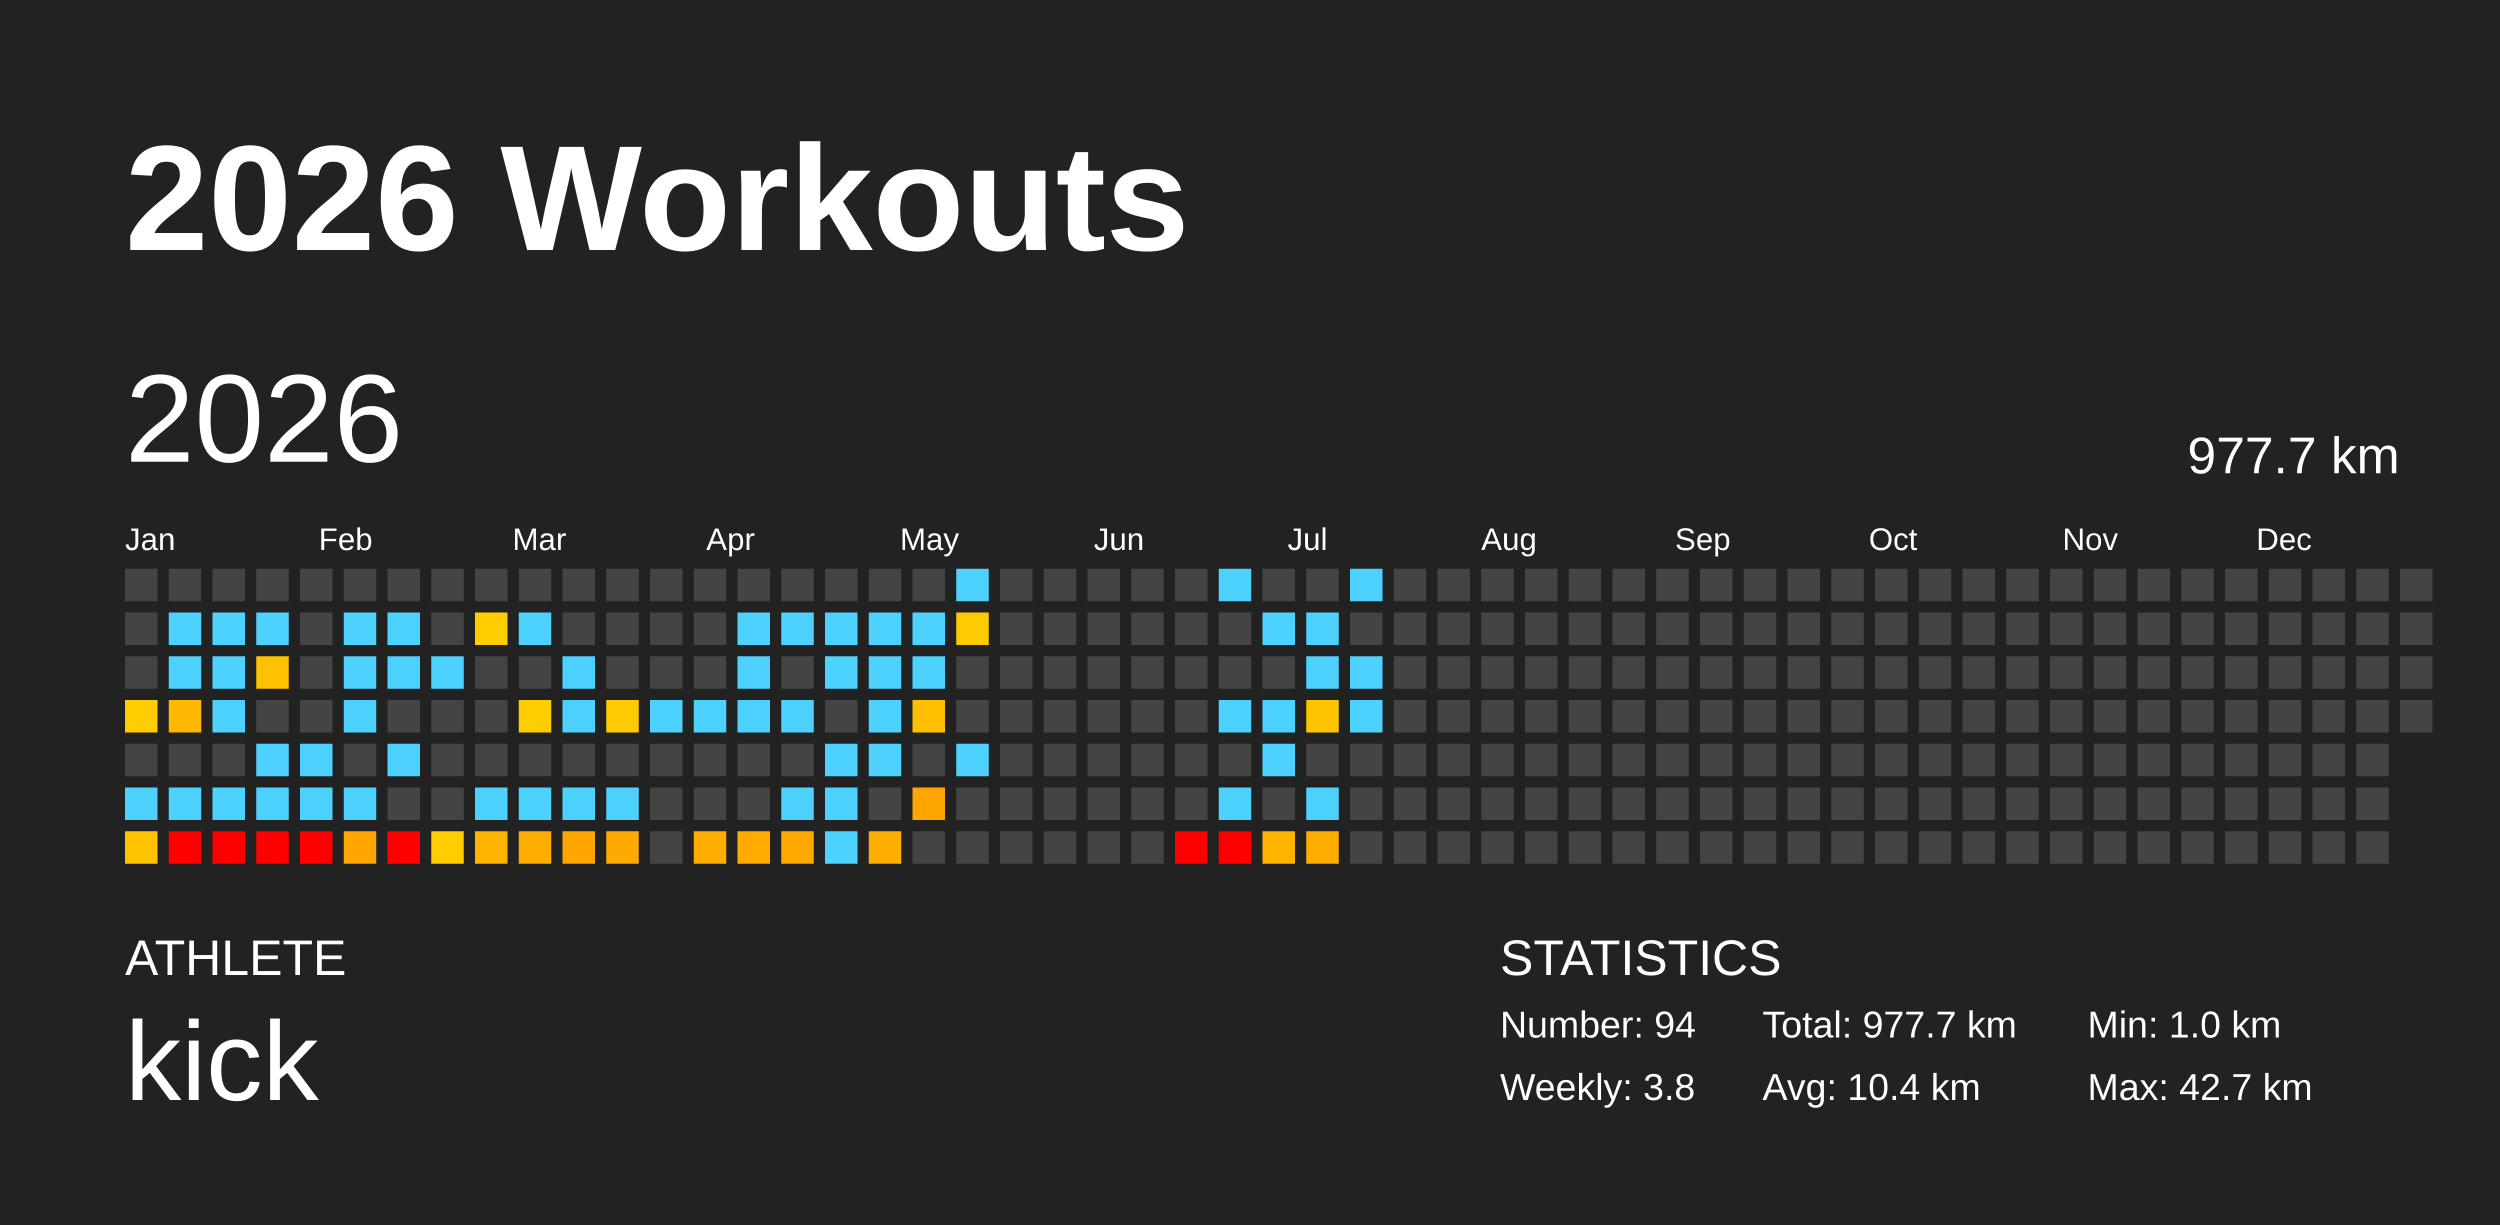
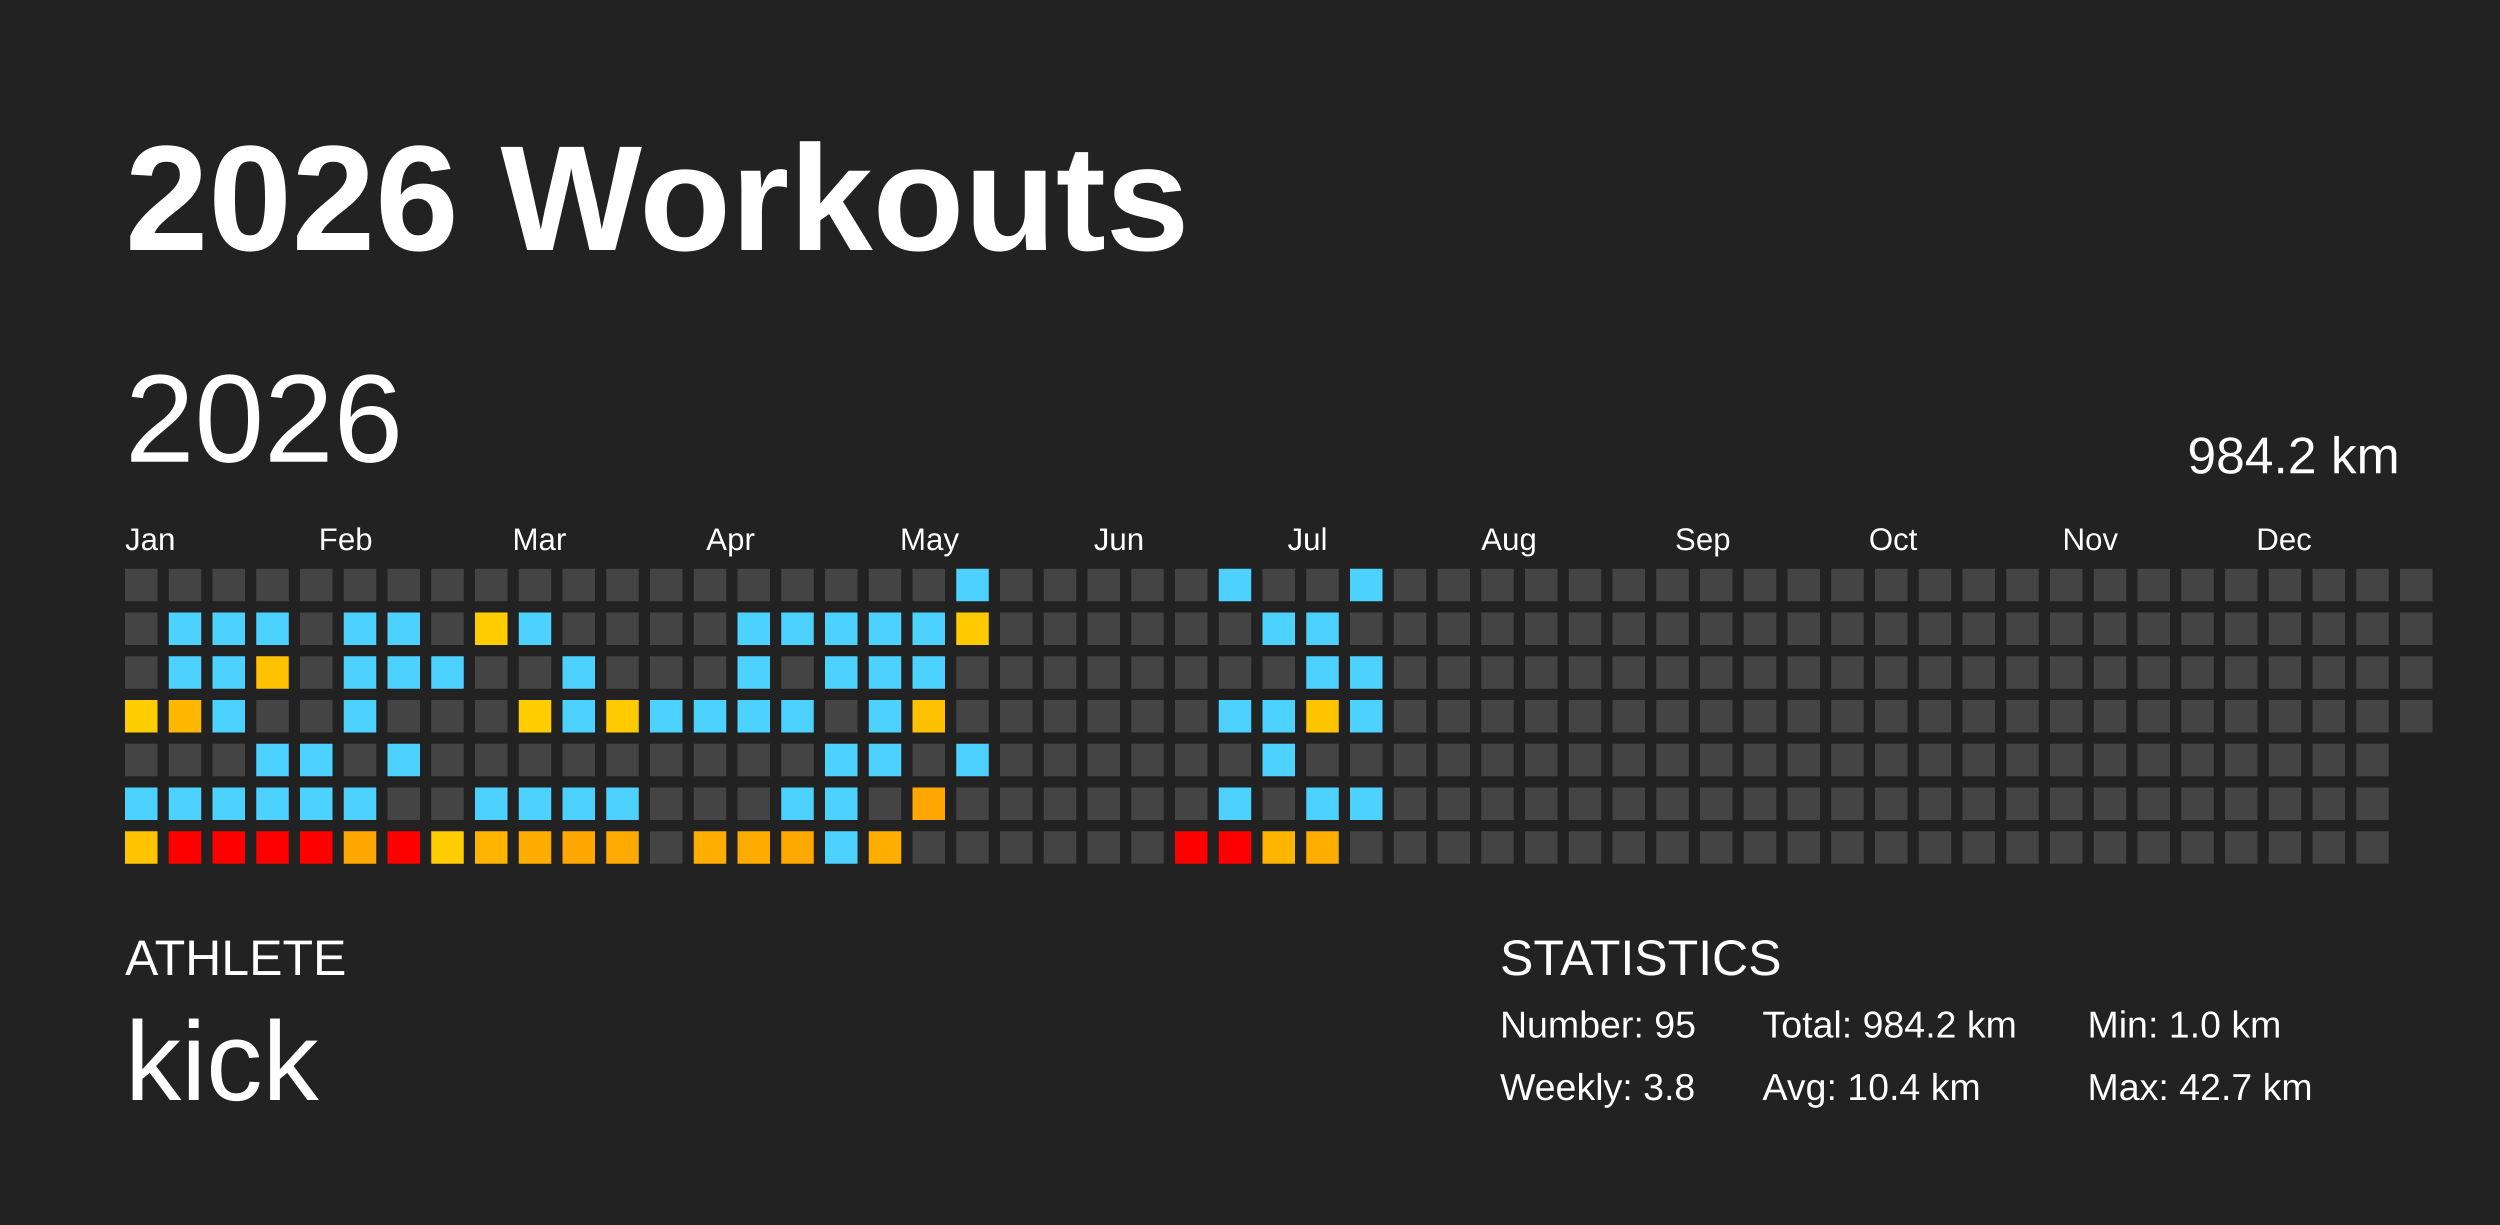
<svg xmlns="http://www.w3.org/2000/svg" baseProfile="full" height="98mm" version="1.1" viewBox="0,0,200,98" width="200mm">
  <defs />
  <rect fill="#222222" height="98" width="200" x="0" y="0" />
  <text fill="#FFFFFF" style="font-size:12px; font-family:Arial; font-weight:bold;" x="10" y="20">2026 Workouts</text>
  <text fill="#FFFFFF" style="font-size:4px; font-family:Arial" x="10" y="78">ATHLETE</text>
  <text fill="#FFFFFF" style="font-size:9px; font-family:Arial" x="10" y="88">kick</text>
  <text fill="#FFFFFF" style="font-size:4px; font-family:Arial" x="120" y="78">STATISTICS</text>
-   <text fill="#FFFFFF" style="font-size:3px; font-family:Arial" x="120" y="83">Number: 94</text>
+   <text fill="#FFFFFF" style="font-size:3px; font-family:Arial" x="120" y="83">Number: 95</text>
  <text fill="#FFFFFF" style="font-size:3px; font-family:Arial" x="120" y="88">Weekly: 3.8</text>
-   <text fill="#FFFFFF" style="font-size:3px; font-family:Arial" x="141" y="83">Total: 977.7 km</text>
+   <text fill="#FFFFFF" style="font-size:3px; font-family:Arial" x="141" y="83">Total: 984.2 km</text>
  <text fill="#FFFFFF" style="font-size:3px; font-family:Arial" x="141" y="88">Avg: 10.4 km</text>
  <text fill="#FFFFFF" style="font-size:3px; font-family:Arial" x="167" y="83">Min: 1.0 km</text>
  <text fill="#FFFFFF" style="font-size:3px; font-family:Arial" x="167" y="88">Max: 42.7 km</text>
  <text dominant-baseline="hanging" fill="#FFFFFF" style="font-size:10.0px; font-family:Arial;" x="10" y="30">2026</text>
-   <text dominant-baseline="hanging" fill="#FFFFFF" style="font-size:4.125px; font-family:Arial;" x="175" y="35">977.7 km</text>
+   <text dominant-baseline="hanging" fill="#FFFFFF" style="font-size:4.125px; font-family:Arial;" x="175" y="35">984.2 km</text>
  <text fill="#FFFFFF" style="font-size:2.5px; font-family:Arial" x="10.0" y="44">Jan</text>
  <text fill="#FFFFFF" style="font-size:2.5px; font-family:Arial" x="25.5" y="44">Feb</text>
  <text fill="#FFFFFF" style="font-size:2.5px; font-family:Arial" x="41.0" y="44">Mar</text>
  <text fill="#FFFFFF" style="font-size:2.5px; font-family:Arial" x="56.5" y="44">Apr</text>
  <text fill="#FFFFFF" style="font-size:2.5px; font-family:Arial" x="72.0" y="44">May</text>
  <text fill="#FFFFFF" style="font-size:2.5px; font-family:Arial" x="87.5" y="44">Jun</text>
  <text fill="#FFFFFF" style="font-size:2.5px; font-family:Arial" x="103.0" y="44">Jul</text>
  <text fill="#FFFFFF" style="font-size:2.5px; font-family:Arial" x="118.5" y="44">Aug</text>
  <text fill="#FFFFFF" style="font-size:2.5px; font-family:Arial" x="134.0" y="44">Sep</text>
  <text fill="#FFFFFF" style="font-size:2.5px; font-family:Arial" x="149.5" y="44">Oct</text>
  <text fill="#FFFFFF" style="font-size:2.5px; font-family:Arial" x="165.0" y="44">Nov</text>
  <text fill="#FFFFFF" style="font-size:2.5px; font-family:Arial" x="180.5" y="44">Dec</text>
  <rect fill="#444444" height="2.6" width="2.6" x="10.0" y="45.5" />
  <rect fill="#444444" height="2.6" width="2.6" x="10.0" y="49.0" />
  <rect fill="#444444" height="2.6" width="2.6" x="10.0" y="52.5" />
  <rect fill="#ffcd00" height="2.6" width="2.6" x="10.0" y="56.0" />
  <rect fill="#444444" height="2.6" width="2.6" x="10.0" y="59.5" />
  <rect fill="#4dd2ff" height="2.6" width="2.6" x="10.0" y="63.0" />
  <rect fill="#ffc300" height="2.6" width="2.6" x="10.0" y="66.5" />
  <rect fill="#444444" height="2.6" width="2.6" x="13.5" y="45.5" />
  <rect fill="#4dd2ff" height="2.6" width="2.6" x="13.5" y="49.0" />
  <rect fill="#4dd2ff" height="2.6" width="2.6" x="13.5" y="52.5" />
  <rect fill="#ffb800" height="2.6" width="2.6" x="13.5" y="56.0" />
  <rect fill="#444444" height="2.6" width="2.6" x="13.5" y="59.5" />
  <rect fill="#4dd2ff" height="2.6" width="2.6" x="13.5" y="63.0" />
  <rect fill="red" height="2.6" width="2.6" x="13.5" y="66.5" />
  <rect fill="#444444" height="2.6" width="2.6" x="17.0" y="45.5" />
  <rect fill="#4dd2ff" height="2.6" width="2.6" x="17.0" y="49.0" />
  <rect fill="#4dd2ff" height="2.6" width="2.6" x="17.0" y="52.5" />
  <rect fill="#4dd2ff" height="2.6" width="2.6" x="17.0" y="56.0" />
  <rect fill="#444444" height="2.6" width="2.6" x="17.0" y="59.5" />
  <rect fill="#4dd2ff" height="2.6" width="2.6" x="17.0" y="63.0" />
  <rect fill="red" height="2.6" width="2.6" x="17.0" y="66.5" />
  <rect fill="#444444" height="2.6" width="2.6" x="20.5" y="45.5" />
  <rect fill="#4dd2ff" height="2.6" width="2.6" x="20.5" y="49.0" />
  <rect fill="#ffc100" height="2.6" width="2.6" x="20.5" y="52.5" />
  <rect fill="#444444" height="2.6" width="2.6" x="20.5" y="56.0" />
  <rect fill="#4dd2ff" height="2.6" width="2.6" x="20.5" y="59.5" />
  <rect fill="#4dd2ff" height="2.6" width="2.6" x="20.5" y="63.0" />
  <rect fill="red" height="2.6" width="2.6" x="20.5" y="66.5" />
  <rect fill="#444444" height="2.6" width="2.6" x="24.0" y="45.5" />
  <rect fill="#444444" height="2.6" width="2.6" x="24.0" y="49.0" />
  <rect fill="#444444" height="2.6" width="2.6" x="24.0" y="52.5" />
  <rect fill="#444444" height="2.6" width="2.6" x="24.0" y="56.0" />
  <rect fill="#4dd2ff" height="2.6" width="2.6" x="24.0" y="59.5" />
  <rect fill="#4dd2ff" height="2.6" width="2.6" x="24.0" y="63.0" />
  <rect fill="red" height="2.6" width="2.6" x="24.0" y="66.5" />
  <rect fill="#444444" height="2.6" width="2.6" x="27.5" y="45.5" />
  <rect fill="#4dd2ff" height="2.6" width="2.6" x="27.5" y="49.0" />
  <rect fill="#4dd2ff" height="2.6" width="2.6" x="27.5" y="52.5" />
  <rect fill="#4dd2ff" height="2.6" width="2.6" x="27.5" y="56.0" />
  <rect fill="#444444" height="2.6" width="2.6" x="27.5" y="59.5" />
  <rect fill="#4dd2ff" height="2.6" width="2.6" x="27.5" y="63.0" />
  <rect fill="#ffa700" height="2.6" width="2.6" x="27.5" y="66.5" />
  <rect fill="#444444" height="2.6" width="2.6" x="31.0" y="45.5" />
  <rect fill="#4dd2ff" height="2.6" width="2.6" x="31.0" y="49.0" />
  <rect fill="#4dd2ff" height="2.6" width="2.6" x="31.0" y="52.5" />
  <rect fill="#444444" height="2.6" width="2.6" x="31.0" y="56.0" />
  <rect fill="#4dd2ff" height="2.6" width="2.6" x="31.0" y="59.5" />
  <rect fill="#444444" height="2.6" width="2.6" x="31.0" y="63.0" />
  <rect fill="red" height="2.6" width="2.6" x="31.0" y="66.5" />
  <rect fill="#444444" height="2.6" width="2.6" x="34.5" y="45.5" />
  <rect fill="#444444" height="2.6" width="2.6" x="34.5" y="49.0" />
  <rect fill="#4dd2ff" height="2.6" width="2.6" x="34.5" y="52.5" />
  <rect fill="#444444" height="2.6" width="2.6" x="34.5" y="56.0" />
  <rect fill="#444444" height="2.6" width="2.6" x="34.5" y="59.5" />
  <rect fill="#444444" height="2.6" width="2.6" x="34.5" y="63.0" />
  <rect fill="#ffcd00" height="2.6" width="2.6" x="34.5" y="66.5" />
  <rect fill="#444444" height="2.6" width="2.6" x="38.0" y="45.5" />
  <rect fill="#ffcd00" height="2.6" width="2.6" x="38.0" y="49.0" />
  <rect fill="#444444" height="2.6" width="2.6" x="38.0" y="52.5" />
  <rect fill="#444444" height="2.6" width="2.6" x="38.0" y="56.0" />
  <rect fill="#444444" height="2.6" width="2.6" x="38.0" y="59.5" />
  <rect fill="#4dd2ff" height="2.6" width="2.6" x="38.0" y="63.0" />
  <rect fill="#ffb500" height="2.6" width="2.6" x="38.0" y="66.5" />
  <rect fill="#444444" height="2.6" width="2.6" x="41.5" y="45.5" />
  <rect fill="#4dd2ff" height="2.6" width="2.6" x="41.5" y="49.0" />
  <rect fill="#444444" height="2.6" width="2.6" x="41.5" y="52.5" />
  <rect fill="#ffcd00" height="2.6" width="2.6" x="41.5" y="56.0" />
  <rect fill="#444444" height="2.6" width="2.6" x="41.5" y="59.5" />
  <rect fill="#4dd2ff" height="2.6" width="2.6" x="41.5" y="63.0" />
  <rect fill="#ffac00" height="2.6" width="2.6" x="41.5" y="66.5" />
  <rect fill="#444444" height="2.6" width="2.6" x="45.0" y="45.5" />
  <rect fill="#444444" height="2.6" width="2.6" x="45.0" y="49.0" />
  <rect fill="#4dd2ff" height="2.6" width="2.6" x="45.0" y="52.5" />
  <rect fill="#4dd2ff" height="2.6" width="2.6" x="45.0" y="56.0" />
  <rect fill="#444444" height="2.6" width="2.6" x="45.0" y="59.5" />
  <rect fill="#4dd2ff" height="2.6" width="2.6" x="45.0" y="63.0" />
  <rect fill="#ffa600" height="2.6" width="2.6" x="45.0" y="66.5" />
  <rect fill="#444444" height="2.6" width="2.6" x="48.5" y="45.5" />
  <rect fill="#444444" height="2.6" width="2.6" x="48.5" y="49.0" />
  <rect fill="#444444" height="2.6" width="2.6" x="48.5" y="52.5" />
  <rect fill="#ffcb00" height="2.6" width="2.6" x="48.5" y="56.0" />
  <rect fill="#444444" height="2.6" width="2.6" x="48.5" y="59.5" />
  <rect fill="#4dd2ff" height="2.6" width="2.6" x="48.5" y="63.0" />
  <rect fill="#ffaa00" height="2.6" width="2.6" x="48.5" y="66.5" />
  <rect fill="#444444" height="2.6" width="2.6" x="52.0" y="45.5" />
  <rect fill="#444444" height="2.6" width="2.6" x="52.0" y="49.0" />
  <rect fill="#444444" height="2.6" width="2.6" x="52.0" y="52.5" />
  <rect fill="#4dd2ff" height="2.6" width="2.6" x="52.0" y="56.0" />
  <rect fill="#444444" height="2.6" width="2.6" x="52.0" y="59.5" />
  <rect fill="#444444" height="2.6" width="2.6" x="52.0" y="63.0" />
  <rect fill="#444444" height="2.6" width="2.6" x="52.0" y="66.5" />
  <rect fill="#444444" height="2.6" width="2.6" x="55.5" y="45.5" />
  <rect fill="#444444" height="2.6" width="2.6" x="55.5" y="49.0" />
  <rect fill="#444444" height="2.6" width="2.6" x="55.5" y="52.5" />
  <rect fill="#4dd2ff" height="2.6" width="2.6" x="55.5" y="56.0" />
  <rect fill="#444444" height="2.6" width="2.6" x="55.5" y="59.5" />
  <rect fill="#444444" height="2.6" width="2.6" x="55.5" y="63.0" />
  <rect fill="#ffad00" height="2.6" width="2.6" x="55.5" y="66.5" />
  <rect fill="#444444" height="2.6" width="2.6" x="59.0" y="45.5" />
  <rect fill="#4dd2ff" height="2.6" width="2.6" x="59.0" y="49.0" />
  <rect fill="#4dd2ff" height="2.6" width="2.6" x="59.0" y="52.5" />
  <rect fill="#4dd2ff" height="2.6" width="2.6" x="59.0" y="56.0" />
  <rect fill="#444444" height="2.6" width="2.6" x="59.0" y="59.5" />
  <rect fill="#444444" height="2.6" width="2.6" x="59.0" y="63.0" />
  <rect fill="#ffab00" height="2.6" width="2.6" x="59.0" y="66.5" />
  <rect fill="#444444" height="2.6" width="2.6" x="62.5" y="45.5" />
  <rect fill="#4dd2ff" height="2.6" width="2.6" x="62.5" y="49.0" />
  <rect fill="#444444" height="2.6" width="2.6" x="62.5" y="52.5" />
  <rect fill="#4dd2ff" height="2.6" width="2.6" x="62.5" y="56.0" />
  <rect fill="#444444" height="2.6" width="2.6" x="62.5" y="59.5" />
  <rect fill="#4dd2ff" height="2.6" width="2.6" x="62.5" y="63.0" />
  <rect fill="#ffa900" height="2.6" width="2.6" x="62.5" y="66.5" />
  <rect fill="#444444" height="2.6" width="2.6" x="66.0" y="45.5" />
  <rect fill="#4dd2ff" height="2.6" width="2.6" x="66.0" y="49.0" />
  <rect fill="#4dd2ff" height="2.6" width="2.6" x="66.0" y="52.5" />
  <rect fill="#444444" height="2.6" width="2.6" x="66.0" y="56.0" />
  <rect fill="#4dd2ff" height="2.6" width="2.6" x="66.0" y="59.5" />
  <rect fill="#4dd2ff" height="2.6" width="2.6" x="66.0" y="63.0" />
  <rect fill="#4dd2ff" height="2.6" width="2.6" x="66.0" y="66.5" />
  <rect fill="#444444" height="2.6" width="2.6" x="69.5" y="45.5" />
  <rect fill="#4dd2ff" height="2.6" width="2.6" x="69.5" y="49.0" />
  <rect fill="#4dd2ff" height="2.6" width="2.6" x="69.5" y="52.5" />
  <rect fill="#4dd2ff" height="2.6" width="2.6" x="69.5" y="56.0" />
  <rect fill="#4dd2ff" height="2.6" width="2.6" x="69.5" y="59.5" />
  <rect fill="#444444" height="2.6" width="2.6" x="69.5" y="63.0" />
  <rect fill="#ffae00" height="2.6" width="2.6" x="69.5" y="66.5" />
  <rect fill="#444444" height="2.6" width="2.6" x="73.0" y="45.5" />
  <rect fill="#4dd2ff" height="2.6" width="2.6" x="73.0" y="49.0" />
  <rect fill="#4dd2ff" height="2.6" width="2.6" x="73.0" y="52.5" />
  <rect fill="#ffc000" height="2.6" width="2.6" x="73.0" y="56.0" />
  <rect fill="#444444" height="2.6" width="2.6" x="73.0" y="59.5" />
  <rect fill="#ffa700" height="2.6" width="2.6" x="73.0" y="63.0" />
  <rect fill="#444444" height="2.6" width="2.6" x="73.0" y="66.5" />
  <rect fill="#4dd2ff" height="2.6" width="2.6" x="76.5" y="45.5" />
  <rect fill="#ffcb00" height="2.6" width="2.6" x="76.5" y="49.0" />
  <rect fill="#444444" height="2.6" width="2.6" x="76.5" y="52.5" />
  <rect fill="#444444" height="2.6" width="2.6" x="76.5" y="56.0" />
  <rect fill="#4dd2ff" height="2.6" width="2.6" x="76.5" y="59.5" />
  <rect fill="#444444" height="2.6" width="2.6" x="76.5" y="63.0" />
  <rect fill="#444444" height="2.6" width="2.6" x="76.5" y="66.5" />
  <rect fill="#444444" height="2.6" width="2.6" x="80.0" y="45.5" />
  <rect fill="#444444" height="2.6" width="2.6" x="80.0" y="49.0" />
  <rect fill="#444444" height="2.6" width="2.6" x="80.0" y="52.5" />
  <rect fill="#444444" height="2.6" width="2.6" x="80.0" y="56.0" />
  <rect fill="#444444" height="2.6" width="2.6" x="80.0" y="59.5" />
  <rect fill="#444444" height="2.6" width="2.6" x="80.0" y="63.0" />
  <rect fill="#444444" height="2.6" width="2.6" x="80.0" y="66.5" />
  <rect fill="#444444" height="2.6" width="2.6" x="83.5" y="45.5" />
  <rect fill="#444444" height="2.6" width="2.6" x="83.5" y="49.0" />
  <rect fill="#444444" height="2.6" width="2.6" x="83.5" y="52.5" />
  <rect fill="#444444" height="2.6" width="2.6" x="83.5" y="56.0" />
  <rect fill="#444444" height="2.6" width="2.6" x="83.5" y="59.5" />
  <rect fill="#444444" height="2.6" width="2.6" x="83.5" y="63.0" />
  <rect fill="#444444" height="2.6" width="2.6" x="83.5" y="66.5" />
  <rect fill="#444444" height="2.6" width="2.6" x="87.0" y="45.5" />
  <rect fill="#444444" height="2.6" width="2.6" x="87.0" y="49.0" />
  <rect fill="#444444" height="2.6" width="2.6" x="87.0" y="52.5" />
  <rect fill="#444444" height="2.6" width="2.6" x="87.0" y="56.0" />
  <rect fill="#444444" height="2.6" width="2.6" x="87.0" y="59.5" />
  <rect fill="#444444" height="2.6" width="2.6" x="87.0" y="63.0" />
  <rect fill="#444444" height="2.6" width="2.6" x="87.0" y="66.5" />
  <rect fill="#444444" height="2.6" width="2.6" x="90.5" y="45.5" />
  <rect fill="#444444" height="2.6" width="2.6" x="90.5" y="49.0" />
  <rect fill="#444444" height="2.6" width="2.6" x="90.5" y="52.5" />
  <rect fill="#444444" height="2.6" width="2.6" x="90.5" y="56.0" />
  <rect fill="#444444" height="2.6" width="2.6" x="90.5" y="59.5" />
  <rect fill="#444444" height="2.6" width="2.6" x="90.5" y="63.0" />
  <rect fill="#444444" height="2.6" width="2.6" x="90.5" y="66.5" />
  <rect fill="#444444" height="2.6" width="2.6" x="94.0" y="45.5" />
  <rect fill="#444444" height="2.6" width="2.6" x="94.0" y="49.0" />
  <rect fill="#444444" height="2.6" width="2.6" x="94.0" y="52.5" />
  <rect fill="#444444" height="2.6" width="2.6" x="94.0" y="56.0" />
  <rect fill="#444444" height="2.6" width="2.6" x="94.0" y="59.5" />
  <rect fill="#444444" height="2.6" width="2.6" x="94.0" y="63.0" />
  <rect fill="red" height="2.6" width="2.6" x="94.0" y="66.5" />
  <rect fill="#4dd2ff" height="2.6" width="2.6" x="97.5" y="45.5" />
  <rect fill="#444444" height="2.6" width="2.6" x="97.5" y="49.0" />
  <rect fill="#444444" height="2.6" width="2.6" x="97.5" y="52.5" />
  <rect fill="#4dd2ff" height="2.6" width="2.6" x="97.5" y="56.0" />
  <rect fill="#444444" height="2.6" width="2.6" x="97.5" y="59.5" />
  <rect fill="#4dd2ff" height="2.6" width="2.6" x="97.5" y="63.0" />
  <rect fill="red" height="2.6" width="2.6" x="97.5" y="66.5" />
  <rect fill="#444444" height="2.6" width="2.6" x="101.0" y="45.5" />
  <rect fill="#4dd2ff" height="2.6" width="2.6" x="101.0" y="49.0" />
  <rect fill="#444444" height="2.6" width="2.6" x="101.0" y="52.5" />
  <rect fill="#4dd2ff" height="2.6" width="2.6" x="101.0" y="56.0" />
  <rect fill="#4dd2ff" height="2.6" width="2.6" x="101.0" y="59.5" />
  <rect fill="#444444" height="2.6" width="2.6" x="101.0" y="63.0" />
  <rect fill="#ffb400" height="2.6" width="2.6" x="101.0" y="66.5" />
  <rect fill="#444444" height="2.6" width="2.6" x="104.5" y="45.5" />
  <rect fill="#4dd2ff" height="2.6" width="2.6" x="104.5" y="49.0" />
  <rect fill="#4dd2ff" height="2.6" width="2.6" x="104.5" y="52.5" />
  <rect fill="#ffc400" height="2.6" width="2.6" x="104.5" y="56.0" />
  <rect fill="#444444" height="2.6" width="2.6" x="104.5" y="59.5" />
  <rect fill="#4dd2ff" height="2.6" width="2.6" x="104.5" y="63.0" />
  <rect fill="#ffae00" height="2.6" width="2.6" x="104.5" y="66.5" />
  <rect fill="#4dd2ff" height="2.6" width="2.6" x="108.0" y="45.5" />
  <rect fill="#444444" height="2.6" width="2.6" x="108.0" y="49.0" />
  <rect fill="#4dd2ff" height="2.6" width="2.6" x="108.0" y="52.5" />
  <rect fill="#4dd2ff" height="2.6" width="2.6" x="108.0" y="56.0" />
  <rect fill="#444444" height="2.6" width="2.6" x="108.0" y="59.5" />
-   <rect fill="#444444" height="2.6" width="2.6" x="108.0" y="63.0" />
+   <rect fill="#4dd2ff" height="2.6" width="2.6" x="108.0" y="63.0" />
  <rect fill="#444444" height="2.6" width="2.6" x="108.0" y="66.5" />
  <rect fill="#444444" height="2.6" width="2.6" x="111.5" y="45.5" />
  <rect fill="#444444" height="2.6" width="2.6" x="111.5" y="49.0" />
  <rect fill="#444444" height="2.6" width="2.6" x="111.5" y="52.5" />
  <rect fill="#444444" height="2.6" width="2.6" x="111.5" y="56.0" />
  <rect fill="#444444" height="2.6" width="2.6" x="111.5" y="59.5" />
  <rect fill="#444444" height="2.6" width="2.6" x="111.5" y="63.0" />
  <rect fill="#444444" height="2.6" width="2.6" x="111.5" y="66.5" />
  <rect fill="#444444" height="2.6" width="2.6" x="115.0" y="45.5" />
  <rect fill="#444444" height="2.6" width="2.6" x="115.0" y="49.0" />
  <rect fill="#444444" height="2.6" width="2.6" x="115.0" y="52.5" />
  <rect fill="#444444" height="2.6" width="2.6" x="115.0" y="56.0" />
  <rect fill="#444444" height="2.6" width="2.6" x="115.0" y="59.5" />
  <rect fill="#444444" height="2.6" width="2.6" x="115.0" y="63.0" />
  <rect fill="#444444" height="2.6" width="2.6" x="115.0" y="66.5" />
  <rect fill="#444444" height="2.6" width="2.6" x="118.5" y="45.5" />
  <rect fill="#444444" height="2.6" width="2.6" x="118.5" y="49.0" />
  <rect fill="#444444" height="2.6" width="2.6" x="118.5" y="52.5" />
  <rect fill="#444444" height="2.6" width="2.6" x="118.5" y="56.0" />
  <rect fill="#444444" height="2.6" width="2.6" x="118.5" y="59.5" />
  <rect fill="#444444" height="2.6" width="2.6" x="118.5" y="63.0" />
  <rect fill="#444444" height="2.6" width="2.6" x="118.5" y="66.5" />
  <rect fill="#444444" height="2.6" width="2.6" x="122.0" y="45.5" />
  <rect fill="#444444" height="2.6" width="2.6" x="122.0" y="49.0" />
  <rect fill="#444444" height="2.6" width="2.6" x="122.0" y="52.5" />
  <rect fill="#444444" height="2.6" width="2.6" x="122.0" y="56.0" />
  <rect fill="#444444" height="2.6" width="2.6" x="122.0" y="59.5" />
  <rect fill="#444444" height="2.6" width="2.6" x="122.0" y="63.0" />
  <rect fill="#444444" height="2.6" width="2.6" x="122.0" y="66.5" />
  <rect fill="#444444" height="2.6" width="2.6" x="125.5" y="45.5" />
  <rect fill="#444444" height="2.6" width="2.6" x="125.5" y="49.0" />
  <rect fill="#444444" height="2.6" width="2.6" x="125.5" y="52.5" />
  <rect fill="#444444" height="2.6" width="2.6" x="125.5" y="56.0" />
  <rect fill="#444444" height="2.6" width="2.6" x="125.5" y="59.5" />
  <rect fill="#444444" height="2.6" width="2.6" x="125.5" y="63.0" />
  <rect fill="#444444" height="2.6" width="2.6" x="125.5" y="66.5" />
  <rect fill="#444444" height="2.6" width="2.6" x="129.0" y="45.5" />
  <rect fill="#444444" height="2.6" width="2.6" x="129.0" y="49.0" />
  <rect fill="#444444" height="2.6" width="2.6" x="129.0" y="52.5" />
  <rect fill="#444444" height="2.6" width="2.6" x="129.0" y="56.0" />
  <rect fill="#444444" height="2.6" width="2.6" x="129.0" y="59.5" />
  <rect fill="#444444" height="2.6" width="2.6" x="129.0" y="63.0" />
  <rect fill="#444444" height="2.6" width="2.6" x="129.0" y="66.5" />
  <rect fill="#444444" height="2.6" width="2.6" x="132.5" y="45.5" />
  <rect fill="#444444" height="2.6" width="2.6" x="132.5" y="49.0" />
  <rect fill="#444444" height="2.6" width="2.6" x="132.5" y="52.5" />
  <rect fill="#444444" height="2.6" width="2.6" x="132.5" y="56.0" />
  <rect fill="#444444" height="2.6" width="2.6" x="132.5" y="59.5" />
  <rect fill="#444444" height="2.6" width="2.6" x="132.5" y="63.0" />
  <rect fill="#444444" height="2.6" width="2.6" x="132.5" y="66.5" />
  <rect fill="#444444" height="2.6" width="2.6" x="136.0" y="45.5" />
  <rect fill="#444444" height="2.6" width="2.6" x="136.0" y="49.0" />
  <rect fill="#444444" height="2.6" width="2.6" x="136.0" y="52.5" />
  <rect fill="#444444" height="2.6" width="2.6" x="136.0" y="56.0" />
  <rect fill="#444444" height="2.6" width="2.6" x="136.0" y="59.5" />
  <rect fill="#444444" height="2.6" width="2.6" x="136.0" y="63.0" />
  <rect fill="#444444" height="2.6" width="2.6" x="136.0" y="66.5" />
  <rect fill="#444444" height="2.6" width="2.6" x="139.5" y="45.5" />
  <rect fill="#444444" height="2.6" width="2.6" x="139.5" y="49.0" />
  <rect fill="#444444" height="2.6" width="2.6" x="139.5" y="52.5" />
  <rect fill="#444444" height="2.6" width="2.6" x="139.5" y="56.0" />
  <rect fill="#444444" height="2.6" width="2.6" x="139.5" y="59.5" />
  <rect fill="#444444" height="2.6" width="2.6" x="139.5" y="63.0" />
  <rect fill="#444444" height="2.6" width="2.6" x="139.5" y="66.5" />
  <rect fill="#444444" height="2.6" width="2.6" x="143.0" y="45.5" />
  <rect fill="#444444" height="2.6" width="2.6" x="143.0" y="49.0" />
  <rect fill="#444444" height="2.6" width="2.6" x="143.0" y="52.5" />
  <rect fill="#444444" height="2.6" width="2.6" x="143.0" y="56.0" />
  <rect fill="#444444" height="2.6" width="2.6" x="143.0" y="59.5" />
  <rect fill="#444444" height="2.6" width="2.6" x="143.0" y="63.0" />
  <rect fill="#444444" height="2.6" width="2.6" x="143.0" y="66.5" />
  <rect fill="#444444" height="2.6" width="2.6" x="146.5" y="45.5" />
  <rect fill="#444444" height="2.6" width="2.6" x="146.5" y="49.0" />
  <rect fill="#444444" height="2.6" width="2.6" x="146.5" y="52.5" />
  <rect fill="#444444" height="2.6" width="2.6" x="146.5" y="56.0" />
  <rect fill="#444444" height="2.6" width="2.6" x="146.5" y="59.5" />
  <rect fill="#444444" height="2.6" width="2.6" x="146.5" y="63.0" />
  <rect fill="#444444" height="2.6" width="2.6" x="146.5" y="66.5" />
  <rect fill="#444444" height="2.6" width="2.6" x="150.0" y="45.5" />
  <rect fill="#444444" height="2.6" width="2.6" x="150.0" y="49.0" />
  <rect fill="#444444" height="2.6" width="2.6" x="150.0" y="52.5" />
  <rect fill="#444444" height="2.6" width="2.6" x="150.0" y="56.0" />
  <rect fill="#444444" height="2.6" width="2.6" x="150.0" y="59.5" />
  <rect fill="#444444" height="2.6" width="2.6" x="150.0" y="63.0" />
  <rect fill="#444444" height="2.6" width="2.6" x="150.0" y="66.5" />
  <rect fill="#444444" height="2.6" width="2.6" x="153.5" y="45.5" />
  <rect fill="#444444" height="2.6" width="2.6" x="153.5" y="49.0" />
  <rect fill="#444444" height="2.6" width="2.6" x="153.5" y="52.5" />
  <rect fill="#444444" height="2.6" width="2.6" x="153.5" y="56.0" />
  <rect fill="#444444" height="2.6" width="2.6" x="153.5" y="59.5" />
  <rect fill="#444444" height="2.6" width="2.6" x="153.5" y="63.0" />
  <rect fill="#444444" height="2.6" width="2.6" x="153.5" y="66.5" />
  <rect fill="#444444" height="2.6" width="2.6" x="157.0" y="45.5" />
  <rect fill="#444444" height="2.6" width="2.6" x="157.0" y="49.0" />
  <rect fill="#444444" height="2.6" width="2.6" x="157.0" y="52.5" />
  <rect fill="#444444" height="2.6" width="2.6" x="157.0" y="56.0" />
  <rect fill="#444444" height="2.6" width="2.6" x="157.0" y="59.5" />
  <rect fill="#444444" height="2.6" width="2.6" x="157.0" y="63.0" />
  <rect fill="#444444" height="2.6" width="2.6" x="157.0" y="66.5" />
  <rect fill="#444444" height="2.6" width="2.6" x="160.5" y="45.5" />
  <rect fill="#444444" height="2.6" width="2.6" x="160.5" y="49.0" />
  <rect fill="#444444" height="2.6" width="2.6" x="160.5" y="52.5" />
  <rect fill="#444444" height="2.6" width="2.6" x="160.5" y="56.0" />
  <rect fill="#444444" height="2.6" width="2.6" x="160.5" y="59.5" />
  <rect fill="#444444" height="2.6" width="2.6" x="160.5" y="63.0" />
  <rect fill="#444444" height="2.6" width="2.6" x="160.5" y="66.5" />
  <rect fill="#444444" height="2.6" width="2.6" x="164.0" y="45.5" />
  <rect fill="#444444" height="2.6" width="2.6" x="164.0" y="49.0" />
  <rect fill="#444444" height="2.6" width="2.6" x="164.0" y="52.5" />
  <rect fill="#444444" height="2.6" width="2.6" x="164.0" y="56.0" />
  <rect fill="#444444" height="2.6" width="2.6" x="164.0" y="59.5" />
  <rect fill="#444444" height="2.6" width="2.6" x="164.0" y="63.0" />
  <rect fill="#444444" height="2.6" width="2.6" x="164.0" y="66.5" />
  <rect fill="#444444" height="2.6" width="2.6" x="167.5" y="45.5" />
  <rect fill="#444444" height="2.6" width="2.6" x="167.5" y="49.0" />
  <rect fill="#444444" height="2.6" width="2.6" x="167.5" y="52.5" />
  <rect fill="#444444" height="2.6" width="2.6" x="167.5" y="56.0" />
  <rect fill="#444444" height="2.6" width="2.6" x="167.5" y="59.5" />
  <rect fill="#444444" height="2.6" width="2.6" x="167.5" y="63.0" />
  <rect fill="#444444" height="2.6" width="2.6" x="167.5" y="66.5" />
  <rect fill="#444444" height="2.6" width="2.6" x="171.0" y="45.5" />
  <rect fill="#444444" height="2.6" width="2.6" x="171.0" y="49.0" />
  <rect fill="#444444" height="2.6" width="2.6" x="171.0" y="52.5" />
  <rect fill="#444444" height="2.6" width="2.6" x="171.0" y="56.0" />
  <rect fill="#444444" height="2.6" width="2.6" x="171.0" y="59.5" />
  <rect fill="#444444" height="2.6" width="2.6" x="171.0" y="63.0" />
  <rect fill="#444444" height="2.6" width="2.6" x="171.0" y="66.5" />
  <rect fill="#444444" height="2.6" width="2.6" x="174.5" y="45.5" />
  <rect fill="#444444" height="2.6" width="2.6" x="174.5" y="49.0" />
  <rect fill="#444444" height="2.6" width="2.6" x="174.5" y="52.5" />
  <rect fill="#444444" height="2.6" width="2.6" x="174.5" y="56.0" />
  <rect fill="#444444" height="2.6" width="2.6" x="174.5" y="59.5" />
  <rect fill="#444444" height="2.6" width="2.6" x="174.5" y="63.0" />
  <rect fill="#444444" height="2.6" width="2.6" x="174.5" y="66.5" />
  <rect fill="#444444" height="2.6" width="2.6" x="178.0" y="45.5" />
  <rect fill="#444444" height="2.6" width="2.6" x="178.0" y="49.0" />
  <rect fill="#444444" height="2.6" width="2.6" x="178.0" y="52.5" />
  <rect fill="#444444" height="2.6" width="2.6" x="178.0" y="56.0" />
  <rect fill="#444444" height="2.6" width="2.6" x="178.0" y="59.5" />
  <rect fill="#444444" height="2.6" width="2.6" x="178.0" y="63.0" />
  <rect fill="#444444" height="2.6" width="2.6" x="178.0" y="66.5" />
  <rect fill="#444444" height="2.6" width="2.6" x="181.5" y="45.5" />
  <rect fill="#444444" height="2.6" width="2.6" x="181.5" y="49.0" />
  <rect fill="#444444" height="2.6" width="2.6" x="181.5" y="52.5" />
  <rect fill="#444444" height="2.6" width="2.6" x="181.5" y="56.0" />
  <rect fill="#444444" height="2.6" width="2.6" x="181.5" y="59.5" />
  <rect fill="#444444" height="2.6" width="2.6" x="181.5" y="63.0" />
  <rect fill="#444444" height="2.6" width="2.6" x="181.5" y="66.5" />
  <rect fill="#444444" height="2.6" width="2.6" x="185.0" y="45.5" />
  <rect fill="#444444" height="2.6" width="2.6" x="185.0" y="49.0" />
  <rect fill="#444444" height="2.6" width="2.6" x="185.0" y="52.5" />
  <rect fill="#444444" height="2.6" width="2.6" x="185.0" y="56.0" />
  <rect fill="#444444" height="2.6" width="2.6" x="185.0" y="59.5" />
  <rect fill="#444444" height="2.6" width="2.6" x="185.0" y="63.0" />
  <rect fill="#444444" height="2.6" width="2.6" x="185.0" y="66.5" />
  <rect fill="#444444" height="2.6" width="2.6" x="188.5" y="45.5" />
  <rect fill="#444444" height="2.6" width="2.6" x="188.5" y="49.0" />
  <rect fill="#444444" height="2.6" width="2.6" x="188.5" y="52.5" />
  <rect fill="#444444" height="2.6" width="2.6" x="188.5" y="56.0" />
  <rect fill="#444444" height="2.6" width="2.6" x="188.5" y="59.5" />
  <rect fill="#444444" height="2.6" width="2.6" x="188.5" y="63.0" />
  <rect fill="#444444" height="2.6" width="2.6" x="188.5" y="66.5" />
  <rect fill="#444444" height="2.6" width="2.6" x="192.0" y="45.5" />
  <rect fill="#444444" height="2.6" width="2.6" x="192.0" y="49.0" />
  <rect fill="#444444" height="2.6" width="2.6" x="192.0" y="52.5" />
  <rect fill="#444444" height="2.6" width="2.6" x="192.0" y="56.0" />
</svg>
